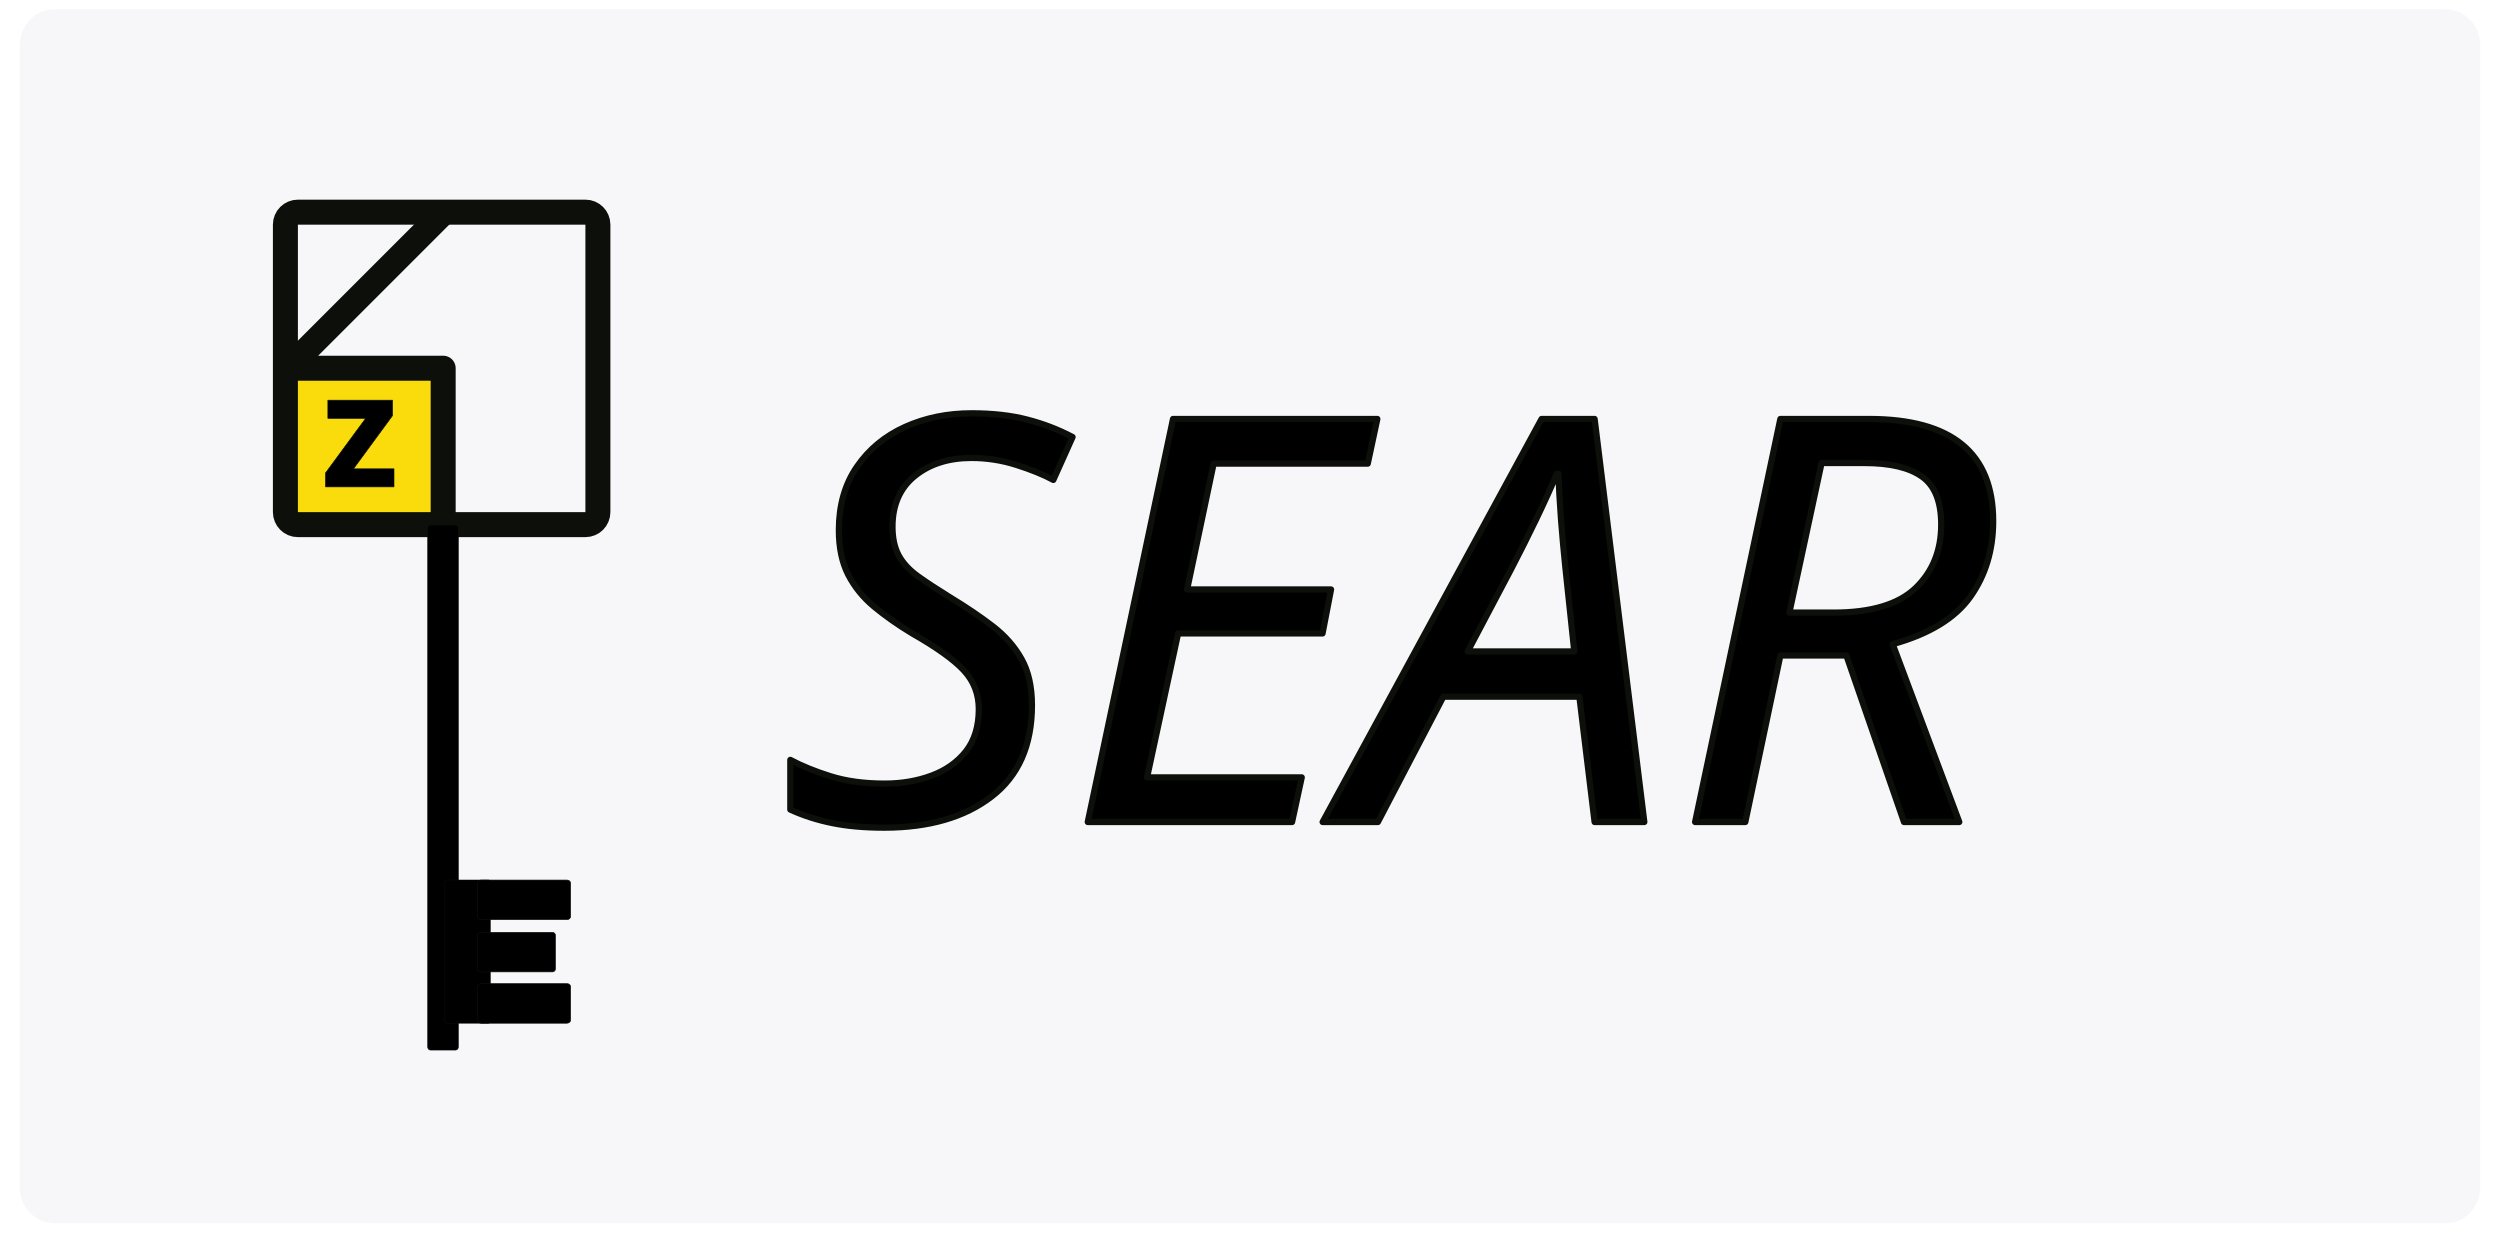
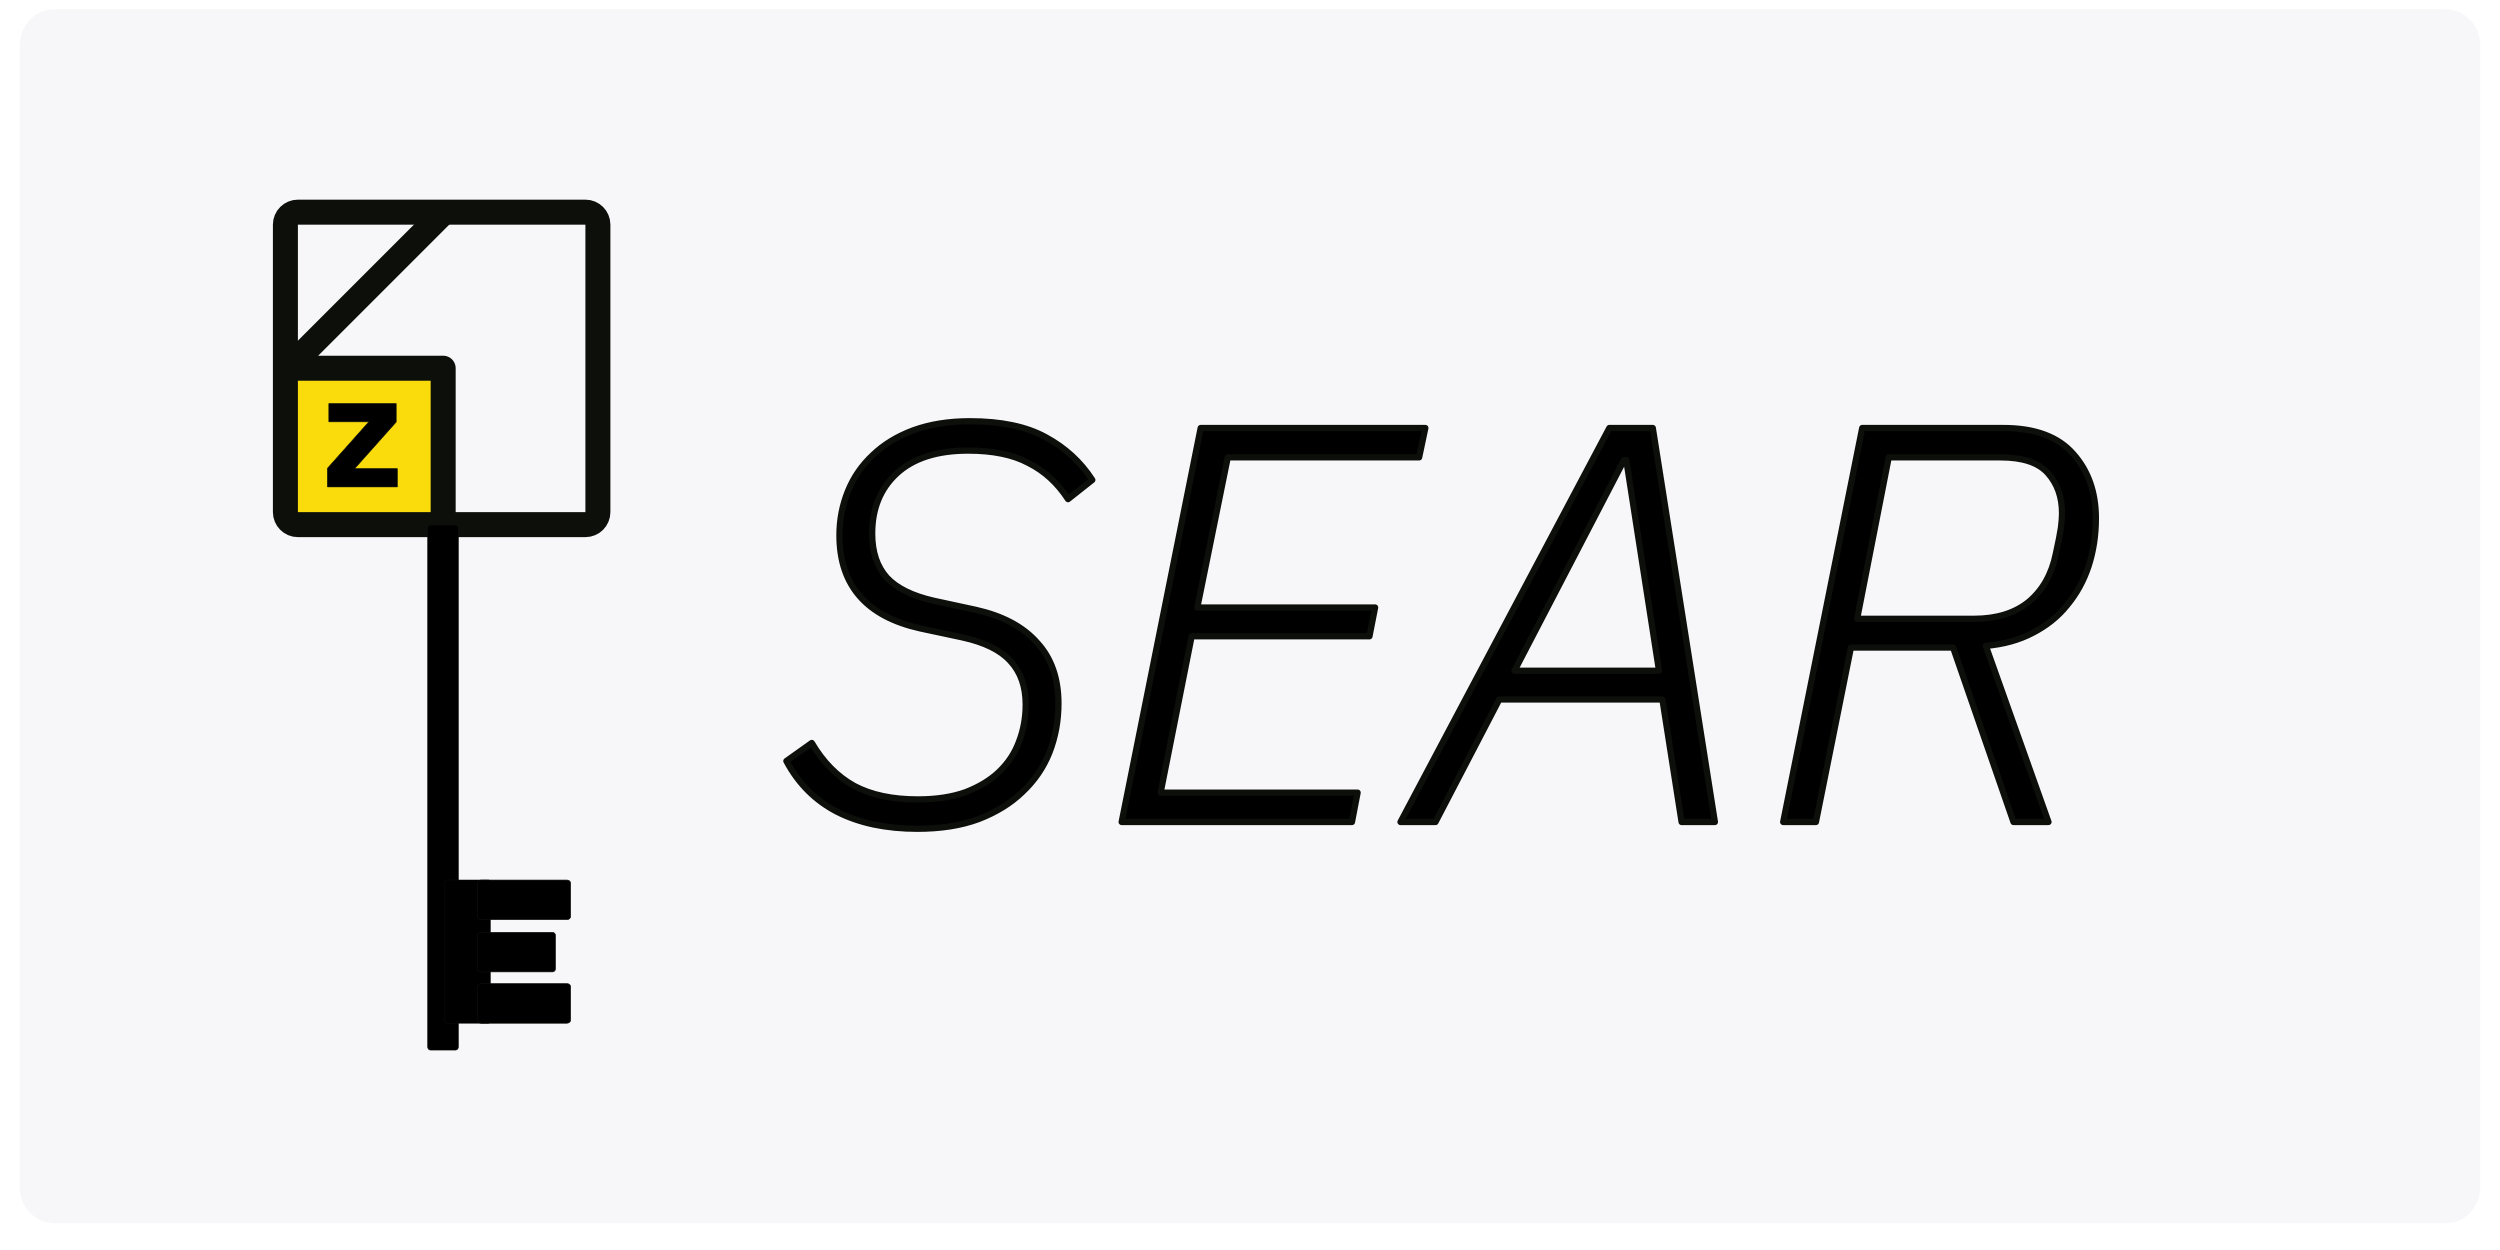
<svg xmlns="http://www.w3.org/2000/svg" width="400mm" height="200mm" viewBox="0 0 400 200" version="1.1" id="svg1">
  <defs id="defs1" />
  <rect style="fill:#f7f7f9;fill-opacity:1;stroke:none;stroke-width:4.537;stroke-linecap:round;stroke-linejoin:round;stroke-dasharray:none;stroke-opacity:1" id="rect7" width="393.687" height="194.246" x="3.156" y="1.475" rx="5.559" ry="5.786" />
  <g id="layer1">
-     <text xml:space="preserve" style="font-size:90.311px;text-align:start;writing-mode:lr-tb;direction:ltr;text-anchor:start;fill:#000000;fill-opacity:1;stroke:#0c0f0a;stroke-width:1;stroke-linecap:round;stroke-linejoin:round;stroke-dasharray:none;stroke-opacity:1" x="124.736" y="131.519" id="text4">
-       <tspan style="font-style:italic;font-variant:normal;font-weight:300;font-stretch:normal;font-size:90.311px;font-family:'IBM Plex Sans';-inkscape-font-specification:'IBM Plex Sans Light Italic';fill:#000000;fill-opacity:1;stroke-width:1;stroke:#0c0f0a;stroke-opacity:1" x="124.736" y="131.519" id="tspan6">SEAR</tspan>
-     </text>
+     <path style="font-style:italic;font-weight:300;font-size:90.311px;font-family:'IBM Plex Sans';-inkscape-font-specification:'IBM Plex Sans Light Italic';stroke:#0c0f0a;stroke-linecap:round;stroke-linejoin:round" d="m 146.772,132.602 q -7.496,0 -12.824,-2.709 -5.238,-2.709 -8.128,-8.128 l 4.064,-2.89 q 2.709,4.606 6.773,6.864 4.064,2.167 10.205,2.167 4.425,0 7.676,-1.174 3.251,-1.264 5.328,-3.251 2.167,-2.077 3.161,-4.786 1.084,-2.8 1.084,-5.961 0,-4.335 -2.438,-6.954 -2.348,-2.619 -7.676,-3.793 l -6.773,-1.445 q -12.914,-2.89 -12.914,-14.901 0,-3.703 1.355,-7.044 1.355,-3.342 3.974,-5.78 2.619,-2.529 6.502,-3.974 3.974,-1.445 9.031,-1.445 7.496,0 12.102,2.529 4.696,2.529 7.496,6.864 l -3.883,3.071 q -2.529,-3.883 -6.322,-5.78 -3.703,-1.987 -9.663,-1.987 -7.496,0 -11.47,3.703 -3.883,3.612 -3.883,9.573 0,4.425 2.348,7.044 2.348,2.529 7.496,3.703 l 6.683,1.445 q 6.502,1.445 9.844,5.238 3.432,3.703 3.432,9.754 0,4.154 -1.445,7.857 -1.445,3.612 -4.335,6.322 -2.8,2.709 -7.044,4.335 -4.154,1.535 -9.754,1.535 z m 32.693,-1.084 12.644,-63.037 h 35.944 l -0.993,4.696 h -30.615 l -4.877,24.023 h 28.448 l -0.903,4.606 h -28.448 l -4.967,25.016 h 31.519 l -0.903,4.696 z m 89.589,0 -3.071,-19.598 h -26.1 l -10.205,19.598 h -5.599 l 33.415,-63.037 h 6.954 l 9.934,63.037 z m -8.85,-57.889 h -0.361 L 242.321,107.315 h 23.12 z m 30.344,57.889 h -5.238 l 12.644,-63.037 h 22.578 q 7.586,0 11.199,4.154 3.612,4.064 3.612,10.295 0,4.064 -1.174,7.676 -1.174,3.522 -3.432,6.231 -2.167,2.709 -5.509,4.425 -3.251,1.716 -7.496,2.077 l 10.025,28.177 h -5.599 l -9.663,-27.906 h -16.346 z m 25.287,-32.512 q 5.419,0 8.76,-2.709 3.342,-2.8 4.335,-7.676 0.632,-2.89 0.813,-4.154 0.181,-1.355 0.181,-2.348 0,-3.883 -2.258,-6.412 -2.258,-2.529 -7.586,-2.529 h -17.882 l -5.057,25.829 z" id="text4" aria-label="SEAR" />
  </g>
  <g id="layer2" transform="translate(0,-3.924275)">
    <rect style="fill:#fadc0d;fill-opacity:1;stroke:none;stroke-width:4;stroke-linecap:round;stroke-linejoin:round;stroke-dasharray:none;stroke-opacity:1" id="rect6" width="24.559" height="22.192" x="46.751" y="64.504" rx="2" ry="2" />
    <rect style="fill:none;stroke:#0c0f0a;stroke-width:4;stroke-linecap:round;stroke-linejoin:round;stroke-dasharray:none;stroke-opacity:1" id="rect1" width="50" height="50" x="45.664" y="37.867" rx="2" ry="2" />
    <path style="fill:none;stroke:#0c0f0a;stroke-width:4;stroke-linecap:round;stroke-linejoin:round;stroke-dasharray:none;stroke-opacity:1" d="M 70.906,38.013 46.081,62.838 h 24.825 v 24.453" id="path1" />
-     <text xml:space="preserve" style="font-size:25.4px;text-align:start;writing-mode:lr-tb;direction:ltr;text-anchor:start;fill:#000000;fill-opacity:1;stroke:#0c0f0a;stroke-width:0.1;stroke-linecap:round;stroke-linejoin:round;stroke-dasharray:none;stroke-opacity:1" x="51.4" y="81.83" id="text2">
-       <tspan id="tspan2" style="font-style:normal;font-variant:normal;font-weight:bold;font-stretch:normal;font-size:25.4px;font-family:'IBM Plex Sans';-inkscape-font-specification:'IBM Plex Sans Bold';fill:#000000;fill-opacity:1;stroke-width:0.1;stroke-linecap:round;stroke-linejoin:round;stroke-dasharray:none;stroke:#0c0f0a;stroke-opacity:1" x="51.4" y="81.83">z</tspan>
-     </text>
+     <path style="font-weight:bold;font-size:25.4px;font-family:'IBM Plex Sans';-inkscape-font-specification:'IBM Plex Sans Bold';stroke:#0c0f0a;stroke-width:0.1;stroke-linecap:round;stroke-linejoin:round" d="m 52.39,81.83 v -2.972 l 6.629,-7.442 h -6.401 v -2.921 h 10.77 v 2.946 l -6.655,7.468 h 6.833 v 2.921 z" id="text2" aria-label="z" />
    <rect style="fill:#000000;fill-opacity:1;stroke:#0c0f0a;stroke-width:0.093;stroke-linecap:round;stroke-linejoin:round;stroke-dasharray:none;stroke-opacity:1" id="rect2" width="4.907" height="84.003" x="68.43" y="87.932" rx="0.435" ry="0.5" />
    <rect style="fill:#000000;fill-opacity:1;stroke:#0c0f0a;stroke-width:0.076;stroke-linecap:round;stroke-linejoin:round;stroke-dasharray:none;stroke-opacity:1" id="rect3" width="7.309" height="22.921" x="71.158" y="144.719" rx="0.289" ry="0.504" />
    <rect style="fill:#000000;fill-opacity:1;stroke:#0c0f0a;stroke-width:0.106;stroke-linecap:round;stroke-linejoin:round;stroke-dasharray:none;stroke-opacity:1" id="rect4" width="14.894" height="6.324" x="76.399" y="144.734" rx="0.558" ry="0.5" />
    <rect style="fill:#000000;fill-opacity:1;stroke:#0c0f0a;stroke-width:0.097;stroke-linecap:round;stroke-linejoin:round;stroke-dasharray:none;stroke-opacity:1" id="rect4-5" width="12.48" height="6.333" x="76.395" y="153.095" rx="0.468" ry="0.5" />
    <rect style="fill:#000000;fill-opacity:1;stroke:#0c0f0a;stroke-width:0.106;stroke-linecap:round;stroke-linejoin:round;stroke-dasharray:none;stroke-opacity:1" id="rect4-5-2" width="14.894" height="6.324" x="76.399" y="161.307" rx="0.558" ry="0.5" />
  </g>
</svg>
